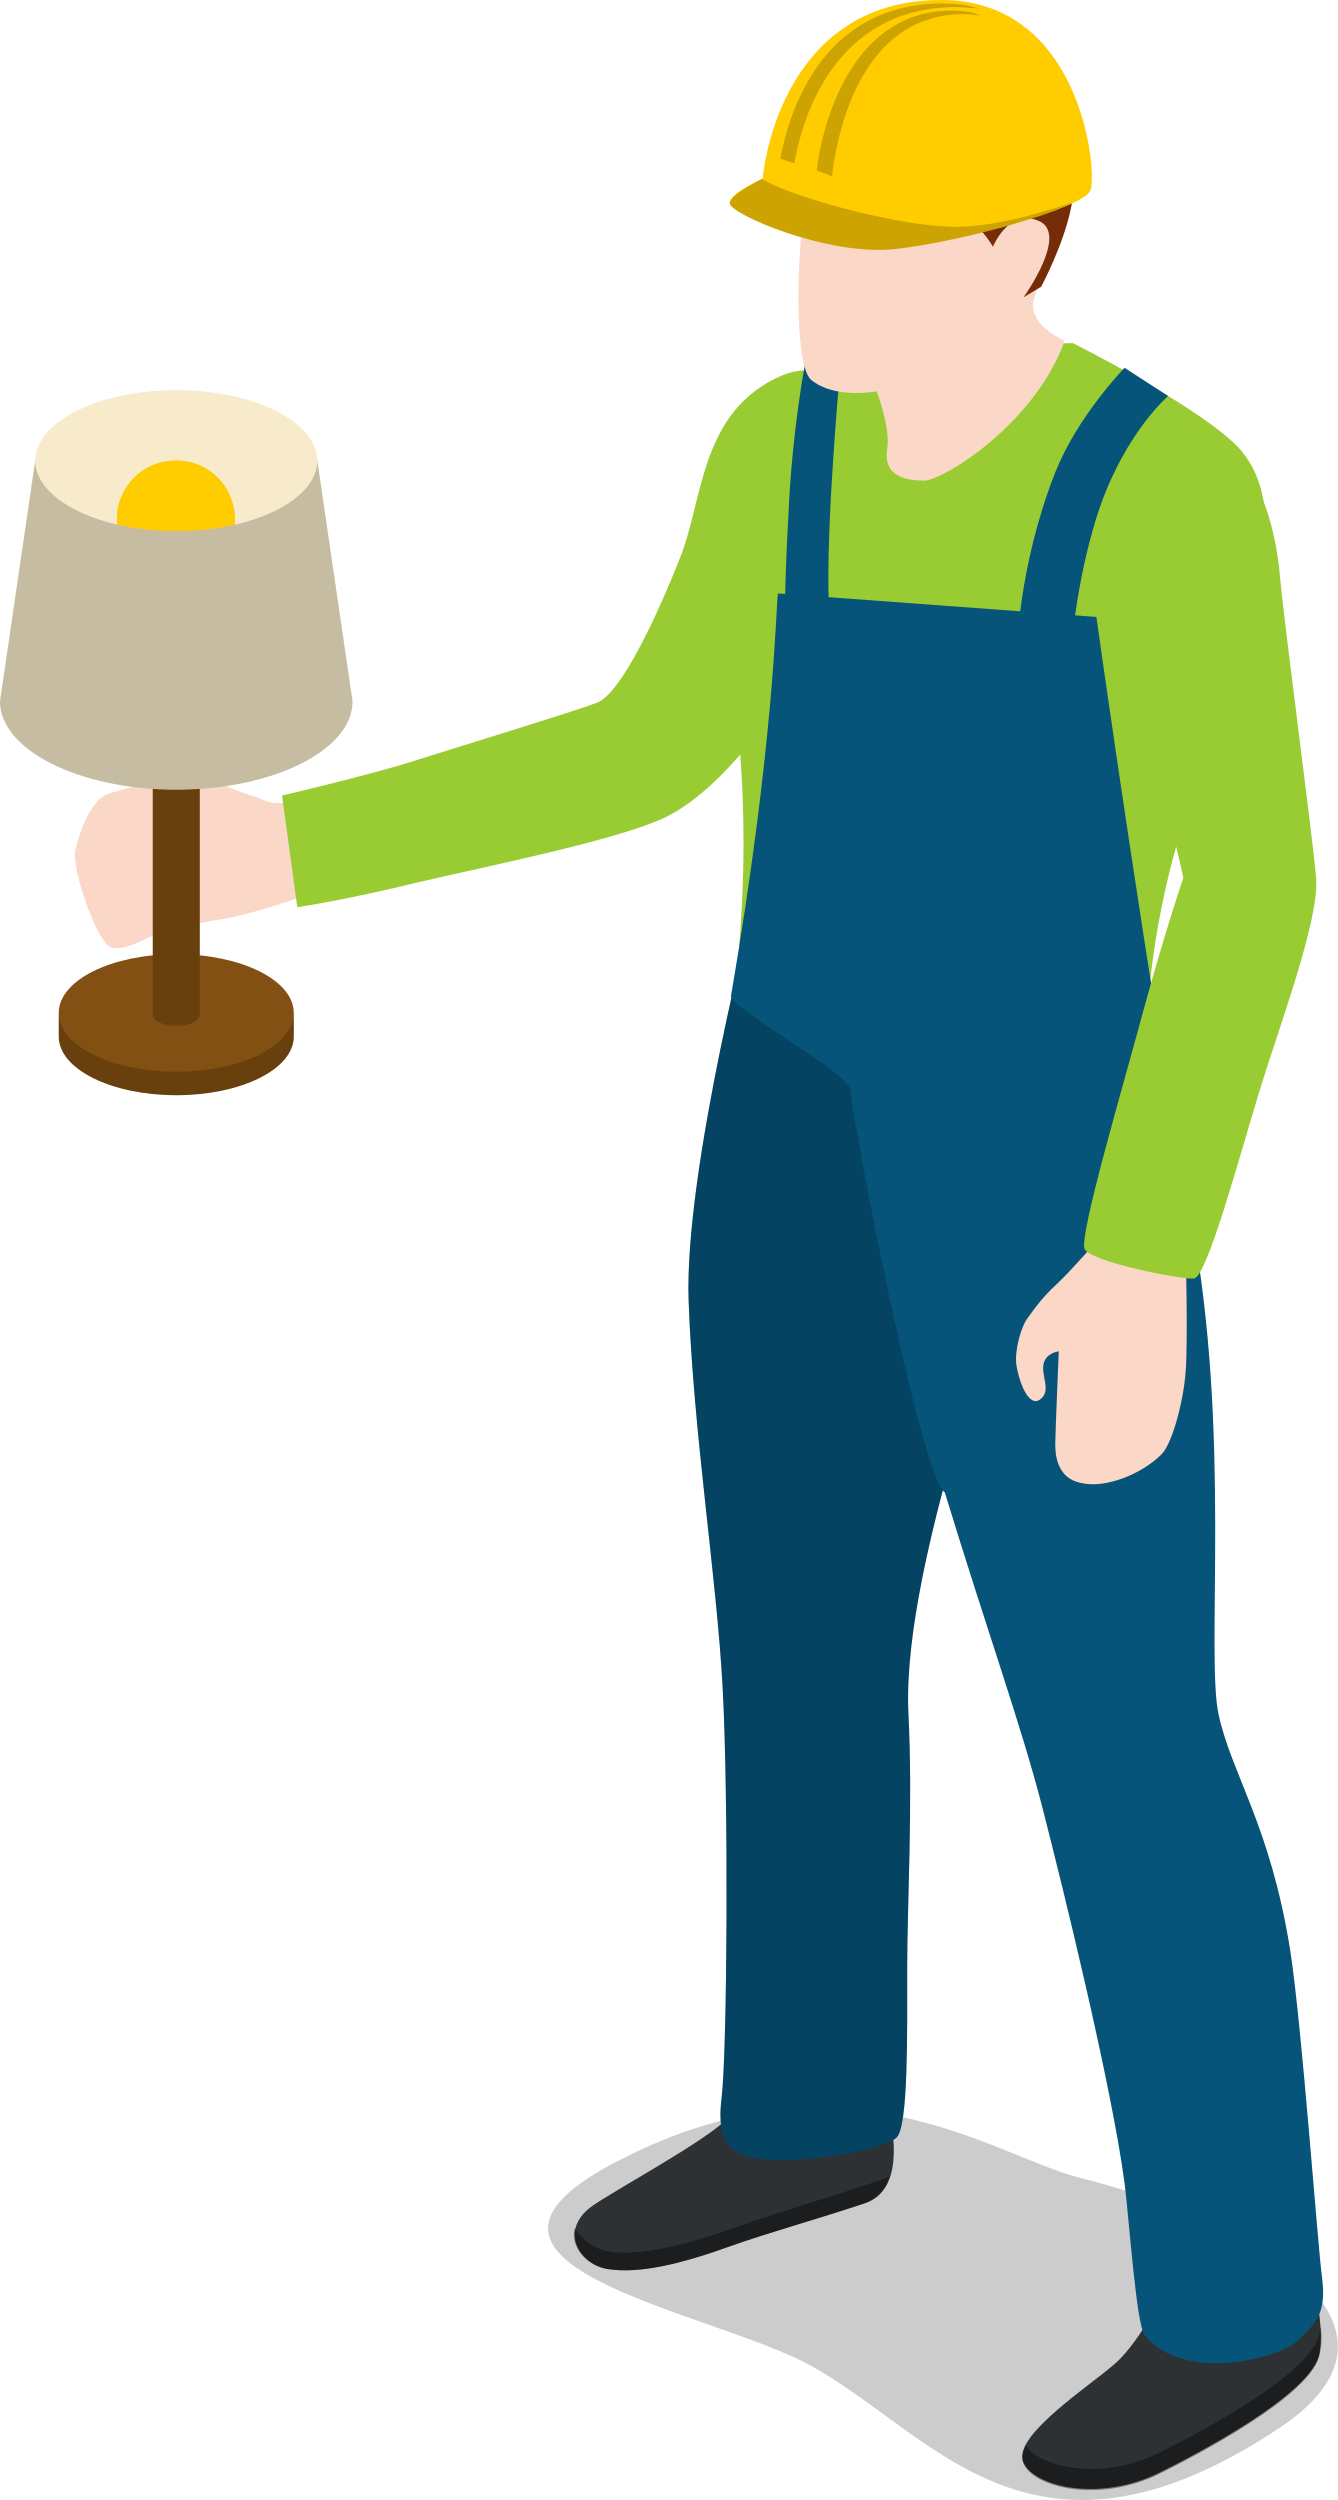
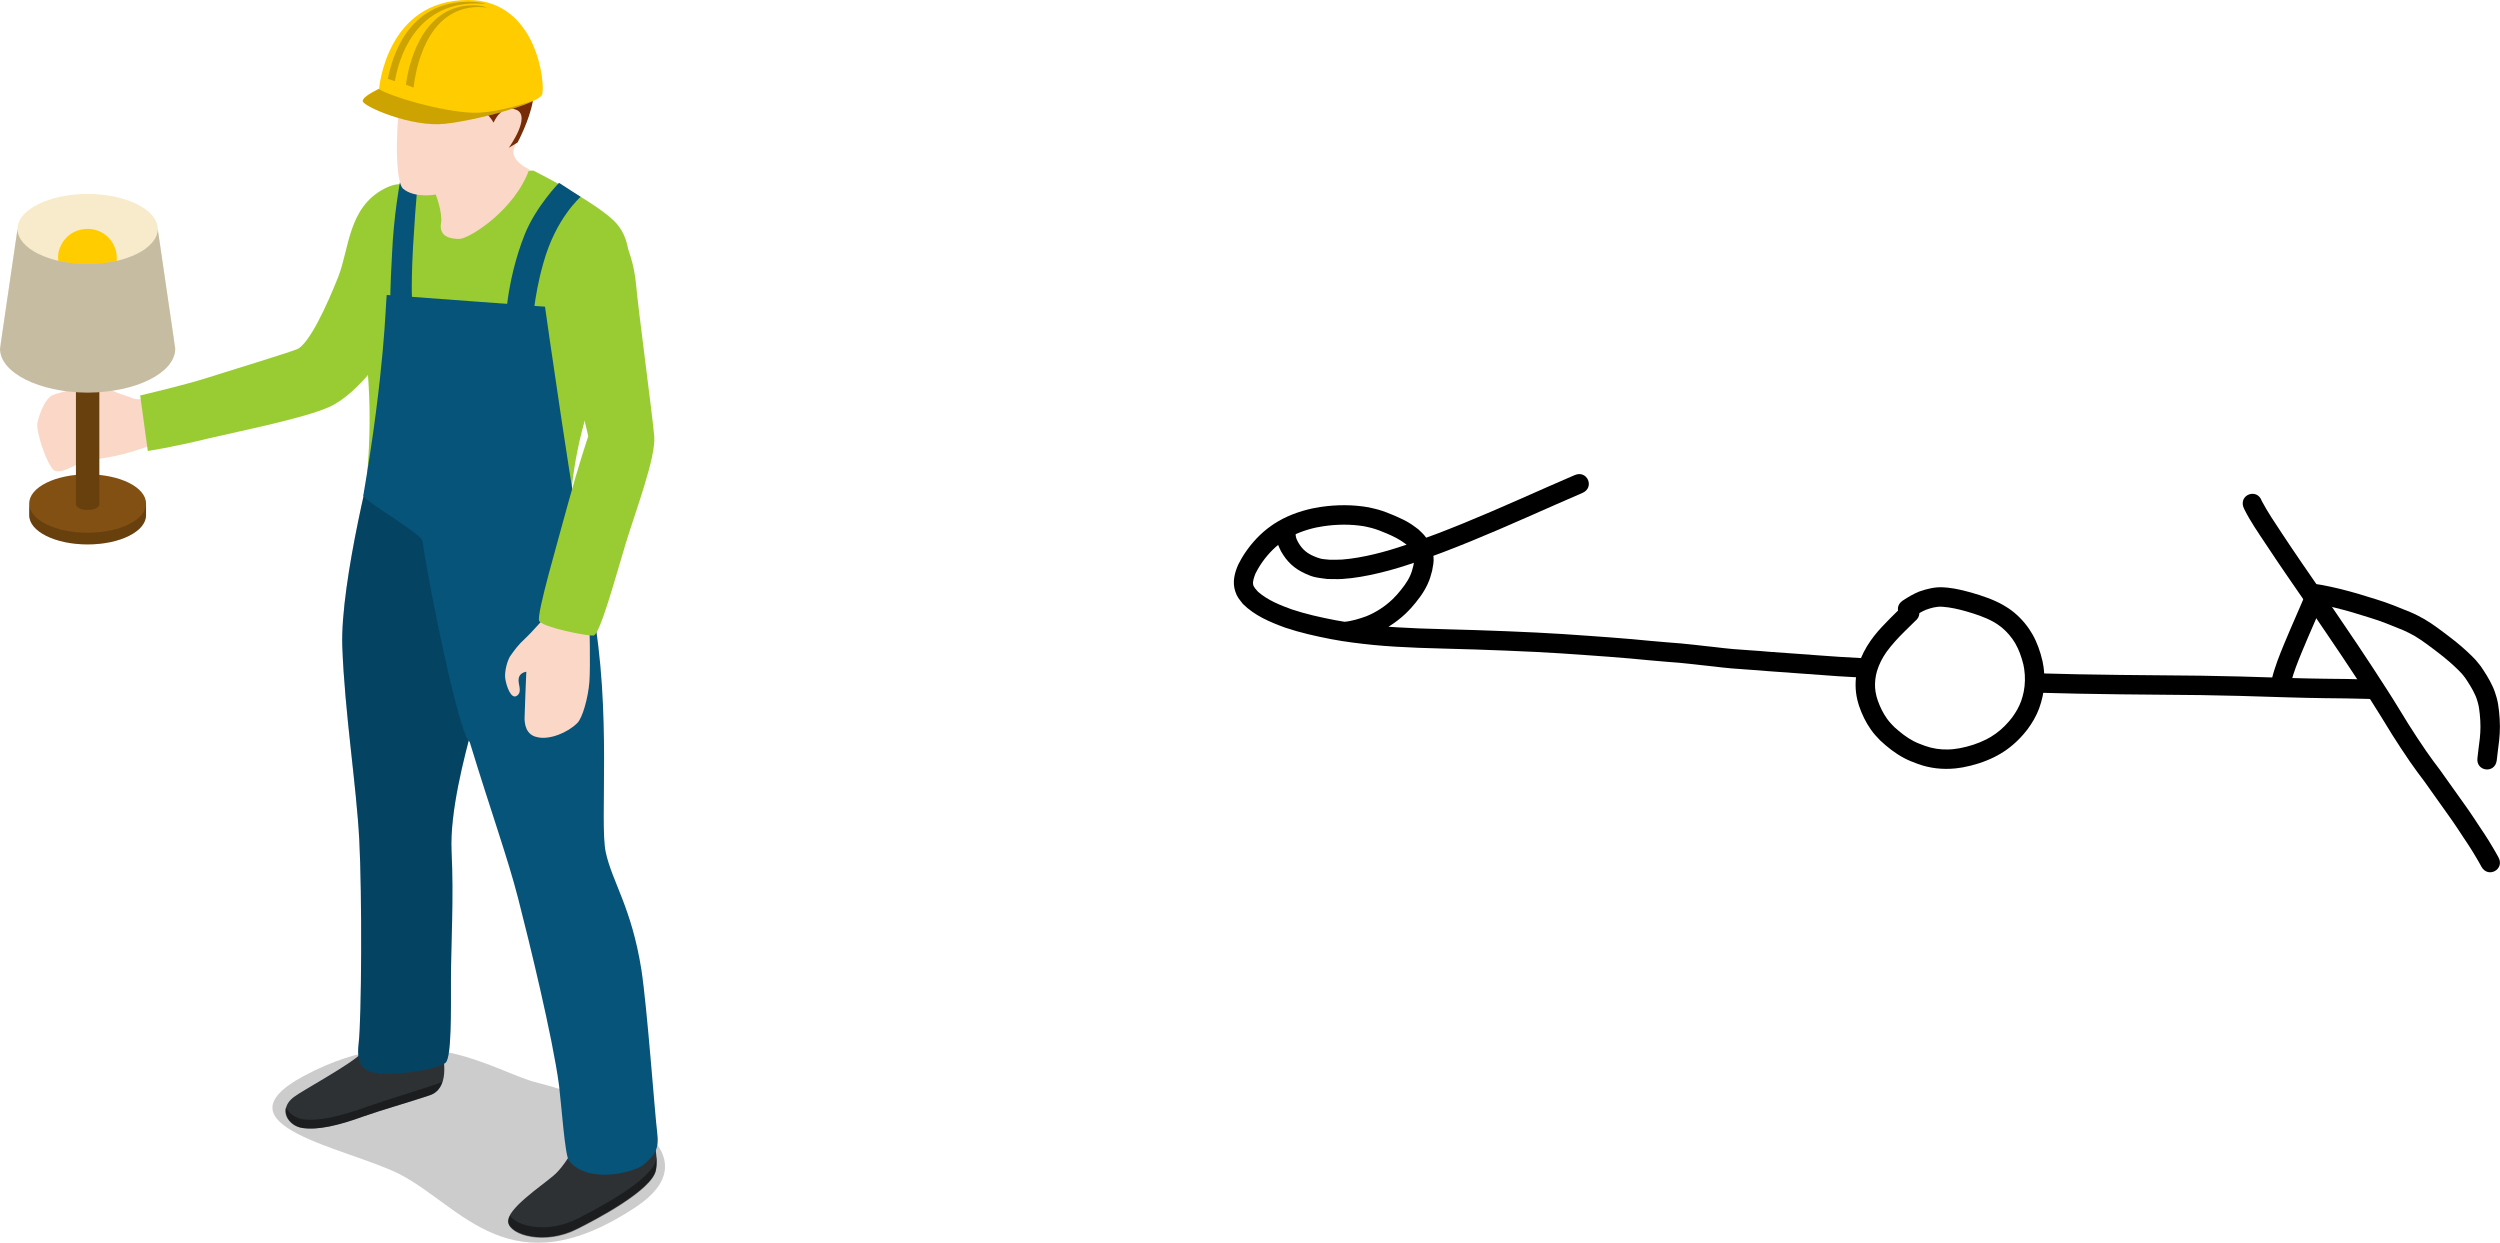
- <svg xmlns="http://www.w3.org/2000/svg" id="svg8" version="1.1" viewBox="0 0 30.122 56.289" height="56.289mm" width="30.122mm">
+ <svg xmlns="http://www.w3.org/2000/svg" id="svg8" version="1.1" viewBox="0 0 113.235 56.289" height="56.289mm" width="113.235mm">
  <defs id="defs2" />
  <g transform="translate(-116.162,-106.2687)" id="layer1">
    <g transform="matrix(0.2645833,0,0,0.2645833,106.637,101.1622)" id="g889">
      <path style="fill:#fbd7c7" d="m 60.3,87.6 1.1,8.1 c 0,0 -3.9,1.4 -6.4,1.8 -2.5,0.4 -4.6,0.9 -5.3,1.1 -0.7,0.2 -3.1,1.8 -4.3,1.3 -1.2,-0.5 -3.3,-6.7 -3,-8.2 0.4,-1.8 1.4,-4.3 2.7,-4.8 1.3,-0.5 2.9,-0.6 3.2,-1.4 0.3,-0.8 -0.8,-5.4 -0.1,-6.6 0.7,-1.2 2,-0.9 2.1,-0.1 0.1,0.8 0.6,4.7 3,6.3 2.4,1.6 4.4,1.9 5.2,2.3 0.8,0.4 1.8,0.2 1.8,0.2 z" id="path815" />
      <path style="fill:#99cc33" d="m 60,87 1.3,9.5 c 0,0 4.1,-0.6 10.2,-2.1 6,-1.4 16.5,-3.5 20.8,-5.4 5.4,-2.4 10.9,-10.6 12.4,-14.3 1.5,-3.7 7.6,-28.5 -2.9,-23.1 -6.2,3.2 -6,10.3 -7.9,15.1 -1.9,4.8 -5,11.6 -7.1,12.4 C 84.7,79.9 75.5,82.7 71.4,84 67.7,85.2 60,87 60,87 Z" id="path817" />
      <path style="fill:#99cc33" d="m 98,107.9 c 2.5,-17.6 0.6,-27.2 0.3,-31.7 -0.5,-8 -3,-19.4 1.6,-22.3 2.7,-1.7 7.2,-4.3 9.9,-5.1 l 17.5,-0.3 c 0,0 10,5 13.7,8.5 6.1,5.7 0.6,18.4 -3.5,29.9 -6.3,17.8 -3.2,31.6 -3.7,32.5 -0.8,1.6 -30.3,3.4 -37.1,-1.6 -0.8,-0.6 0.7,-6 1.3,-9.9 z" id="path819" />
      <path style="opacity:0.2" d="m 144.9,225.9 c 12.3,-8.2 -0.2,-17 -17.1,-21.3 -7.4,-1.9 -20.2,-11.6 -39.8,-1.1 -15.8,8.5 7.5,12.3 16.4,16.8 10.7,5.5 19,19.9 40.5,5.6 z" id="path821" />
      <path style="fill:#2d3134" d="m 110.5,194.5 -10.4,1.2 c 0,0 -0.2,1.8 -2.1,3.8 -1.9,2 -10.1,6.4 -11.7,7.6 -2.8,2.1 -0.9,5 1.5,5.3 2.6,0.4 6.1,-0.4 10.5,-2 3.4,-1.2 7.4,-2.3 11.3,-3.6 3.3,-1.1 2.5,-5.9 2,-8 -0.6,-2 -1.1,-4.3 -1.1,-4.3 z" id="path823" />
      <path style="opacity:0.4" d="m 87.8,210.9 c 2.7,0.4 6.5,-0.5 11.2,-2.2 3.7,-1.3 7.9,-2.5 12,-3.9 0.3,-0.1 0.5,-0.2 0.7,-0.3 -0.3,1 -1,1.9 -2.2,2.3 -3.8,1.3 -7.8,2.4 -11.3,3.6 -4.4,1.6 -7.9,2.4 -10.5,2 -1.8,-0.3 -3.2,-1.9 -2.8,-3.5 0.6,1 1.7,1.8 2.9,2 z" id="path825" />
      <path style="fill:#06547a" d="m 100.3,95.6 c 0,0 -6.1,23.2 -5.7,34.4 0.4,11.2 2.4,23.6 2.9,33 0.5,9.4 0.4,30.7 -0.1,34.9 -0.6,4.8 1.8,5.1 4.8,5.2 3.1,0.1 9.1,-0.9 10.1,-1.9 1,-1 0.9,-8.7 0.9,-14.3 0,-5.6 0.5,-14 0.1,-21.9 -0.3,-6.8 2.2,-16.2 3.6,-21.4 1.4,-5.2 7.4,-22.6 7.8,-27.4 0.4,-4.8 0.1,-15.2 0.1,-15.2 z" id="path827" />
      <path style="opacity:0.2" d="m 100.3,95.6 c 0,0 -6.1,23.2 -5.7,34.4 0.4,11.2 2.4,23.6 2.9,33 0.5,9.4 0.4,30.7 -0.1,34.9 -0.6,4.8 1.8,5.1 4.8,5.2 3.1,0.1 9.1,-0.9 10.1,-1.9 1,-1 0.9,-8.7 0.9,-14.3 0,-5.6 0.5,-14 0.1,-21.9 -0.3,-6.8 2.2,-16.2 3.6,-21.4 1.4,-5.2 7.4,-22.6 7.8,-27.4 0.4,-4.8 0.1,-15.2 0.1,-15.2 z" id="path829" />
      <path style="fill:#2d3134" d="m 146.6,210.3 c -0.2,0.1 -10.6,2.2 -10.6,2.2 0,0 -2.7,6 -5.3,8.1 -2.1,1.8 -8,5.7 -7.7,7.9 0.3,2.2 6.3,4 11.9,1.1 2.6,-1.3 12.9,-6.6 13.4,-10.1 0.6,-3.9 -1.7,-9.2 -1.7,-9.2 z" id="path831" />
      <path style="opacity:0.4" d="m 134.9,227.9 c 2.6,-1.3 12.9,-6.6 13.4,-10.1 0,-0.2 0,-0.3 0.1,-0.5 0.1,0.8 0.1,1.6 -0.1,2.3 -0.5,3.5 -10.8,8.8 -13.4,10.1 -5.6,2.9 -11.6,1.1 -11.9,-1.1 0,-0.3 0.1,-0.7 0.3,-1.2 1.2,1.9 6.6,3.1 11.6,0.5 z" id="path833" />
      <g style="fill:#06547a" id="g841">
        <path d="m 102.2,69.8 c -0.2,1.6 -0.3,12.7 -4,34.3 0.1,1 9.9,6.5 10.1,7.8 1.2,8 6.3,33.3 8.1,34.4 3.7,12.1 6.5,19.8 8.3,26.8 1.8,7 5.9,23.7 7,32 0.4,3.2 1,12 1.7,12.9 3.3,4.1 11.3,2 12.9,0.6 1.7,-1.6 2.6,-2.4 2.2,-5.5 -0.4,-3.1 -1.7,-21.3 -2.7,-27.8 -1.7,-10.7 -5,-15 -6.1,-20.1 -1.1,-5.1 1.1,-24.1 -2.3,-42 -3.4,-17.9 -8.1,-51.4 -8.1,-51.4 z" id="path835" />
        <path d="m 135.4,53 c 0,0 -4.3,3.7 -6.4,11.4 -1.7,5.9 -1.7,10.6 -2.2,10.7 -0.5,0.1 -4.3,0 -4.3,0 0,0 0.1,-7.5 3.3,-15.6 1.9,-4.8 5.9,-8.9 5.9,-8.9 z" id="path837" />
        <path d="m 104.5,50.3 c 0,0 -1.1,5.7 -1.4,12.7 -0.3,5.3 -0.3,8 -0.3,8 l 3.8,0.6 c 0,0 -0.3,-2.3 0.1,-9.9 0.5,-8.7 1,-12.9 1,-12.9 z" id="path839" />
      </g>
      <path style="fill:#fbd7c7" d="m 126.6,48.3 c 0,0 -2.6,-1.1 -2.7,-2.9 -0.2,-1.9 5.6,-9.2 0.8,-16 -4.8,-6.8 -16.9,-5.5 -19,1.2 -2.1,6.7 -2.3,19.6 -0.7,21 2,1.7 5.6,1 5.6,1 0,0 1.2,3.1 0.9,4.9 -0.4,2.5 1.9,2.7 3.2,2.7 1.7,-0.1 9.4,-4.9 11.9,-11.9 z" id="path843" />
      <path style="fill:#762c07" d="m 124.6,43.7 -1.5,0.9 c 0,0 3.9,-5.4 1.3,-6.5 -2.6,-1.1 -3.9,2.2 -3.9,2.2 0,0 -1.9,-3.4 -5,-3.7 -3.1,-0.3 -11.4,-2.2 -11.1,-4.8 0.1,-1 3.4,-10 13.2,-8.3 9.9,1.7 10.2,9.9 9.6,13.2 -0.6,3.3 -2.6,7 -2.6,7 z" id="path845" />
      <path style="fill:#ffcc00" d="m 100.9,34.5 c 0,0 -2.8,1.2 -2.8,2.1 0,0.9 8.3,4.5 14,3.9 5.7,-0.6 16.1,-3.5 16.7,-5 0.6,-1.5 -0.7,-16.2 -12.7,-16.2 -14,0 -15.2,15.2 -15.2,15.2 z" id="path847" />
      <path style="opacity:0.2" d="m 98.1,36.6 c 0,0.9 8.3,4.5 14,3.9 4.6,-0.5 12.1,-2.4 15.2,-4 -3.1,1.1 -7.3,2.2 -10.4,2.1 -5.4,-0.2 -14.2,-2.8 -16.1,-4.1 0.1,0.1 -2.7,1.3 -2.7,2.1 z" id="path849" />
      <path style="opacity:0.2" d="m 102.4,32.8 1.2,0.4 c 0.6,-3.6 3.3,-13.3 13.8,-13.3 0.6,0 1.2,0.1 1.8,0.1 -0.9,-0.3 -1.9,-0.4 -3,-0.4 -10.4,0 -13.1,9.5 -13.8,13.2 z" id="path851" />
      <path style="opacity:0.2" d="m 106.8,34.3 c 0.3,-2.6 2,-13.8 11.2,-13.8 0.5,0 1,0.1 1.4,0.1 -0.7,-0.3 -1.5,-0.4 -2.4,-0.4 -9.1,0 -11.2,10.9 -11.5,13.6 z" id="path853" />
      <path style="fill:#fbd7c7" d="m 136.9,125.5 c 0,0 0.2,7.9 0,10.5 -0.2,2.7 -1.2,6.3 -2.1,7.1 -1.6,1.6 -4.7,2.9 -6.8,2.4 -2.1,-0.4 -2.2,-2.5 -2.2,-3.3 0,-0.8 0.3,-7.9 0.3,-7.9 0,0 -1.1,0.1 -1.3,1.1 -0.2,1 0.7,2.3 -0.3,3 -1,0.7 -1.8,-1.6 -2,-2.9 -0.2,-1.2 0.4,-3.4 1,-4.1 0.5,-0.7 1.2,-1.7 2.4,-2.8 1.2,-1.1 3.8,-4.1 3.8,-4.1 z" id="path855" />
      <path style="fill:#99cc33" d="m 135.8,56.2 c -4.7,1.1 -7.7,7 -6.1,13.9 1.6,6.9 3.7,13.1 4.8,15.9 1.1,2.8 2.2,8 2.2,8 0,0 -1.6,4.7 -3.4,11.3 -1.8,6.7 -5.5,19.2 -5,20.3 0.6,1.1 8.2,2.6 9.3,2.5 1.1,-0.1 3.8,-10.1 5.5,-15.7 1.7,-5.6 5.2,-14.8 4.9,-18.4 -0.3,-3.6 -2.8,-22.2 -3.1,-25.9 -0.6,-6.5 -3.7,-13.2 -9.1,-11.9 z" id="path857" />
    </g>
    <g transform="matrix(0.2645833,0,0,0.2645833,114.8391,111.0841)" id="g923">
      <path style="fill:#825012" d="m 20,63 c -5.5,0 -10,2.2 -10,5 v 2 c 0,2.8 4.5,5 10,5 5.5,0 10,-2.2 10,-5 v -2 c 0,-2.8 -4.5,-5 -10,-5 z" id="path891" />
      <path style="opacity:0.2" d="M 20,73 C 14.5,73 10,70.8 10,68 v 2 c 0,2.8 4.5,5 10,5 5.5,0 10,-2.2 10,-5 v -2 c 0,2.8 -4.5,5 -10,5 z" id="path893" />
      <path style="fill:#825012" d="m 20,47 c -1.1,0 -2,0.4 -2,1 v 20.1 c 0,0.6 0.9,1 2,1 1.1,0 2,-0.4 2,-1 V 48 c 0,-0.6 -0.9,-1 -2,-1 z" id="path895" />
      <path style="opacity:0.2" d="m 20,49 c -1.1,0 -2,-0.4 -2,-1 v 20.1 c 0,0.6 0.9,1 2,1 1.1,0 2,-0.4 2,-1 V 48 c 0,0.6 -0.9,1 -2,1 z" id="path897" />
      <path style="fill:#f8ebcb" d="m 20,34 c 8.3,0 15,3.4 15,7.5 L 32,21 C 32,17.7 26.6,15 20,15 13.4,15 8,17.7 8,21 L 5,41.5 C 5,37.4 11.7,34 20,34 Z" id="path899" />
      <path style="fill:#ffcc00" d="m 25,26 c 0,-3.1 -2.8,-5.6 -6.1,-4.9 -2,0.4 -3.5,2 -3.9,4 -0.2,1.5 0.2,2.9 1,3.9 0.8,1.1 1.3,2.4 1.5,3.8 l 0.5,3.2 2,1 2,-1 0.4,-3 c 0.2,-1.4 0.7,-2.8 1.6,-4 0.6,-0.8 1,-1.9 1,-3 z" id="path901" />
      <path style="fill:#f8ebcb" d="M 20,27 C 13.4,27 8,24.3 8,21 L 5,41.5 c 0,4.1 6.7,7.5 15,7.5 8.3,0 15,-3.4 15,-7.5 L 32,21 c 0,3.3 -5.4,6 -12,6 z" id="path903" />
      <path style="opacity:0.2" d="M 20,27 C 13.4,27 8,24.3 8,21 L 5,41.5 c 0,4.1 6.7,7.5 15,7.5 8.3,0 15,-3.4 15,-7.5 L 32,21 c 0,3.3 -5.4,6 -12,6 z" id="path905" />
    </g>
  </g>
+   <path style="fill:#000000;fill-opacity:1;fill-rule:nonzero;stroke:none;stroke-width:0.265" id="path1" d="m 60.875,29.044 c 0.449,-0.02 0.879,-0.154 1.3,-0.3 0.551,-0.217 1.057,-0.542 1.488,-0.948 0.087,-0.082 0.167,-0.171 0.25,-0.256 0.29,-0.33 0.566,-0.681 0.75,-1.084 0.114,-0.249 0.131,-0.347 0.204,-0.606 0.037,-0.209 0.085,-0.395 0.063,-0.611 -0.035,-0.345 -0.182,-0.702 -0.4,-0.972 -0.084,-0.104 -0.187,-0.191 -0.281,-0.286 -0.11,-0.08 -0.216,-0.166 -0.331,-0.24 -0.24,-0.155 -0.474,-0.265 -0.735,-0.378 -0.234,-0.102 -0.523,-0.213 -0.768,-0.283 -0.143,-0.04 -0.289,-0.068 -0.433,-0.103 -0.71,-0.124 -1.438,-0.121 -2.151,-0.017 -0.129,0.019 -0.257,0.045 -0.386,0.068 -0.613,0.134 -1.208,0.354 -1.736,0.697 -0.105,0.069 -0.205,0.146 -0.307,0.22 -0.467,0.37 -0.86,0.829 -1.163,1.342 -0.053,0.089 -0.099,0.182 -0.148,0.273 -0.174,0.387 -0.278,0.8 -0.144,1.218 0.087,0.272 0.181,0.356 0.351,0.579 0.532,0.528 1.222,0.82 1.915,1.072 0.681,0.229 1.383,0.386 2.088,0.522 0.628,0.12 1.263,0.196 1.898,0.261 0.682,0.067 1.367,0.101 2.052,0.13 0.858,0.031 1.717,0.049 2.575,0.076 0.904,0.027 1.807,0.069 2.711,0.11 0.785,0.039 1.57,0.09 2.354,0.148 0.655,0.048 1.31,0.092 1.964,0.151 0.542,0.053 1.084,0.103 1.627,0.147 0.395,0.026 0.79,0.063 1.184,0.108 0.298,0.038 0.598,0.064 0.897,0.099 0.283,0.036 0.566,0.066 0.85,0.092 0.256,0.023 0.513,0.039 0.769,0.057 0.306,0.016 0.61,0.046 0.915,0.07 0.438,0.033 0.876,0.063 1.315,0.095 0.621,0.046 1.242,0.094 1.863,0.135 0.372,0.024 0.745,0.044 1.117,0.064 0.621,0.033 0.667,-0.846 0.046,-0.879 v 0 c -0.369,-0.019 -0.737,-0.039 -1.106,-0.063 -0.619,-0.04 -1.237,-0.089 -1.856,-0.134 -0.436,-0.032 -0.872,-0.062 -1.309,-0.094 -0.308,-0.025 -0.615,-0.055 -0.924,-0.071 -0.25,-0.018 -0.5,-0.033 -0.75,-0.055 -0.277,-0.026 -0.553,-0.055 -0.828,-0.09 -0.3,-0.035 -0.601,-0.062 -0.9,-0.1 -0.403,-0.046 -0.807,-0.083 -1.212,-0.111 -0.54,-0.043 -1.08,-0.094 -1.619,-0.146 -0.659,-0.059 -1.318,-0.103 -1.978,-0.152 -0.792,-0.058 -1.585,-0.11 -2.379,-0.149 -0.908,-0.041 -1.815,-0.083 -2.723,-0.11 -0.855,-0.027 -1.71,-0.045 -2.565,-0.076 -0.668,-0.028 -1.336,-0.062 -2.001,-0.127 -0.609,-0.061 -1.218,-0.134 -1.82,-0.249 -0.66,-0.127 -1.317,-0.273 -1.955,-0.485 -0.543,-0.196 -1.086,-0.415 -1.529,-0.796 -0.068,-0.075 -0.204,-0.217 -0.223,-0.326 -0.03,-0.172 0.048,-0.346 0.104,-0.502 0.039,-0.073 0.075,-0.148 0.117,-0.219 0.244,-0.418 0.559,-0.795 0.936,-1.1 0.08,-0.058 0.156,-0.121 0.239,-0.175 0.438,-0.29 0.932,-0.474 1.443,-0.589 0.112,-0.02 0.223,-0.044 0.335,-0.06 0.612,-0.091 1.237,-0.099 1.848,3.71e-4 0.118,0.027 0.238,0.048 0.355,0.081 0.225,0.062 0.464,0.156 0.678,0.248 0.288,0.123 0.569,0.26 0.82,0.449 0.054,0.047 0.113,0.089 0.161,0.142 0.094,0.104 0.146,0.213 0.202,0.339 0.019,0.042 0.043,0.084 0.051,0.13 0.022,0.131 -0.011,0.264 -0.032,0.392 -0.047,0.175 -0.065,0.269 -0.137,0.435 -0.142,0.327 -0.371,0.608 -0.601,0.876 -0.065,0.068 -0.128,0.139 -0.196,0.205 -0.348,0.333 -0.756,0.602 -1.202,0.781 -0.327,0.116 -0.66,0.223 -1.008,0.251 -0.622,0 -0.622,0.88 0,0.88 z" />
+   <path style="fill:#000000;fill-opacity:1;fill-rule:nonzero;stroke:none;stroke-width:0.265" id="path2" d="m 86.2,27.438 c -0.195,0.179 -0.383,0.365 -0.57,0.552 -0.257,0.262 -0.516,0.523 -0.742,0.813 -0.05,0.064 -0.098,0.131 -0.146,0.196 -0.24,0.341 -0.437,0.71 -0.559,1.11 -0.025,0.083 -0.044,0.167 -0.066,0.251 -0.095,0.443 -0.095,0.901 0.01,1.343 0.022,0.094 0.053,0.186 0.08,0.278 0.128,0.373 0.3,0.735 0.528,1.057 0.166,0.234 0.23,0.288 0.425,0.498 0.324,0.302 0.676,0.583 1.069,0.791 0.253,0.135 0.381,0.175 0.646,0.277 0.541,0.196 1.115,0.259 1.687,0.201 0.113,-0.011 0.224,-0.031 0.337,-0.047 0.498,-0.092 0.987,-0.245 1.441,-0.472 0.085,-0.043 0.168,-0.091 0.252,-0.137 0.403,-0.236 0.758,-0.542 1.063,-0.895 0.059,-0.069 0.114,-0.141 0.172,-0.211 0.219,-0.293 0.405,-0.611 0.533,-0.955 0.083,-0.224 0.099,-0.31 0.156,-0.539 0.092,-0.441 0.106,-0.896 0.044,-1.342 -0.012,-0.089 -0.031,-0.176 -0.047,-0.264 -0.1,-0.427 -0.243,-0.847 -0.463,-1.227 -0.045,-0.077 -0.095,-0.151 -0.143,-0.227 -0.25,-0.365 -0.564,-0.686 -0.931,-0.934 -0.076,-0.051 -0.156,-0.097 -0.234,-0.145 -0.453,-0.259 -0.95,-0.423 -1.449,-0.568 -0.349,-0.093 -0.7,-0.185 -1.06,-0.223 -0.067,-0.007 -0.134,-0.01 -0.201,-0.016 -0.379,-0.027 -0.744,0.066 -1.099,0.189 -0.265,0.107 -0.512,0.253 -0.75,0.411 -0.517,0.346 -0.027,1.077 0.49,0.731 v 0 c 0.176,-0.118 0.358,-0.227 0.553,-0.312 0.238,-0.086 0.485,-0.157 0.741,-0.141 0.368,0.025 0.727,0.107 1.081,0.207 0.424,0.123 0.847,0.259 1.235,0.473 0.058,0.035 0.117,0.067 0.174,0.105 0.278,0.183 0.518,0.424 0.708,0.696 0.036,0.056 0.074,0.11 0.108,0.167 0.177,0.301 0.29,0.634 0.374,0.971 0.012,0.067 0.027,0.133 0.037,0.201 0.051,0.344 0.045,0.697 -0.023,1.038 -0.041,0.168 -0.056,0.25 -0.114,0.412 -0.096,0.267 -0.239,0.513 -0.406,0.741 -0.045,0.057 -0.089,0.115 -0.136,0.17 -0.24,0.281 -0.517,0.527 -0.835,0.716 -0.066,0.037 -0.132,0.076 -0.199,0.11 -0.376,0.191 -0.783,0.32 -1.197,0.4 -0.227,0.034 -0.307,0.053 -0.536,0.059 -0.357,0.01 -0.711,-0.043 -1.047,-0.164 -0.189,-0.072 -0.332,-0.119 -0.511,-0.212 -0.322,-0.167 -0.609,-0.396 -0.877,-0.638 -0.141,-0.148 -0.206,-0.206 -0.326,-0.371 -0.182,-0.252 -0.32,-0.536 -0.424,-0.828 -0.048,-0.16 -0.076,-0.233 -0.102,-0.397 -0.04,-0.252 -0.029,-0.509 0.02,-0.758 0.015,-0.06 0.027,-0.121 0.045,-0.181 0.094,-0.315 0.246,-0.606 0.434,-0.874 0.242,-0.328 0.513,-0.625 0.804,-0.911 0.161,-0.161 0.326,-0.32 0.488,-0.48 0.491,-0.382 -0.049,-1.077 -0.54,-0.695 z" />
+   <path style="fill:#000000;fill-opacity:1;fill-rule:nonzero;stroke:none;stroke-width:0.265" id="path3" d="m 57.799,24.018 c 1.4e-4,0.232 0.021,0.463 0.101,0.683 0.035,0.096 0.085,0.186 0.128,0.279 0.267,0.465 0.583,0.765 1.074,0.992 0.138,0.064 0.28,0.124 0.428,0.161 0.192,0.048 0.392,0.062 0.587,0.092 0.226,-2.07e-4 0.453,0.013 0.679,-6.08e-4 0.536,-0.033 1.113,-0.139 1.633,-0.262 0.698,-0.165 1.229,-0.337 1.911,-0.575 0.336,-0.117 0.668,-0.245 1.002,-0.367 1.73,-0.656 3.419,-1.415 5.111,-2.161 0.833,-0.364 0.426,-0.187 1.221,-0.532 0.571,-0.247 0.221,-1.055 -0.35,-0.808 v 0 c -0.799,0.346 -0.39,0.168 -1.227,0.534 -1.675,0.739 -3.347,1.49 -5.059,2.14 -0.924,0.339 -1.825,0.676 -2.784,0.906 -0.472,0.113 -0.979,0.208 -1.465,0.245 -0.183,0.014 -0.366,0.006 -0.55,0.009 -0.136,-0.016 -0.274,-0.018 -0.407,-0.047 -0.109,-0.024 -0.213,-0.069 -0.317,-0.112 -0.314,-0.13 -0.52,-0.306 -0.695,-0.596 -0.049,-0.094 -0.095,-0.165 -0.119,-0.267 -0.025,-0.102 -0.018,-0.211 -0.023,-0.315 0,-0.622 -0.88,-0.622 -0.88,0 z" />
+   <path style="fill:#000000;fill-opacity:1;fill-rule:nonzero;stroke:none;stroke-width:0.265" id="path4" d="m 92.272,31.374 c 0.611,0.013 1.221,0.031 1.831,0.045 1.273,0.026 2.547,0.037 3.82,0.048 1.176,0.005 2.351,0.022 3.526,0.053 0.725,0.02 1.451,0.044 2.176,0.066 0.559,0.018 1.118,0.028 1.677,0.037 0.638,0.009 1.277,0.009 1.915,0.032 0.098,0.004 0.196,0.008 0.294,0.012 0.622,0.026 0.659,-0.853 0.037,-0.879 v 0 c -0.1,-0.004 -0.2,-0.009 -0.3,-0.013 -0.644,-0.023 -1.289,-0.023 -1.933,-0.032 -0.554,-0.008 -1.109,-0.019 -1.663,-0.036 -0.727,-0.022 -1.454,-0.046 -2.18,-0.066 -1.18,-0.03 -2.361,-0.048 -3.541,-0.053 -1.269,-0.011 -2.539,-0.021 -3.808,-0.047 -0.617,-0.014 -1.234,-0.033 -1.851,-0.045 -0.622,0 -0.622,0.88 0,0.88 z" />
+   <path style="fill:#000000;fill-opacity:1;fill-rule:nonzero;stroke:none;stroke-width:0.265" id="path5" d="m 101.614,22.969 c 0.014,0.033 0.026,0.068 0.042,0.1 0.275,0.555 0.636,1.068 0.977,1.584 0.595,0.903 1.212,1.792 1.826,2.683 0.535,0.794 1.082,1.58 1.612,2.377 0.436,0.659 0.876,1.314 1.298,1.982 0.337,0.52 0.654,1.053 0.981,1.579 0.261,0.417 0.535,0.827 0.812,1.233 0.209,0.308 0.436,0.603 0.659,0.902 0.181,0.251 0.357,0.505 0.537,0.757 0.174,0.241 0.347,0.483 0.517,0.726 0.163,0.226 0.32,0.456 0.474,0.688 0.141,0.223 0.29,0.44 0.436,0.66 0.128,0.196 0.252,0.394 0.37,0.597 0.084,0.137 0.161,0.277 0.238,0.418 0.299,0.546 1.071,0.123 0.772,-0.423 v 0 c -0.081,-0.148 -0.162,-0.295 -0.25,-0.439 -0.127,-0.217 -0.259,-0.43 -0.397,-0.639 -0.146,-0.219 -0.295,-0.437 -0.436,-0.659 -0.158,-0.238 -0.32,-0.474 -0.487,-0.706 -0.173,-0.247 -0.348,-0.491 -0.524,-0.735 -0.184,-0.255 -0.362,-0.514 -0.547,-0.769 -0.215,-0.289 -0.435,-0.574 -0.637,-0.872 -0.27,-0.396 -0.537,-0.795 -0.792,-1.202 -0.329,-0.528 -0.646,-1.063 -0.985,-1.585 -0.426,-0.673 -0.87,-1.335 -1.309,-1.999 -0.533,-0.8 -1.083,-1.59 -1.62,-2.388 -0.61,-0.886 -1.224,-1.77 -1.816,-2.668 -0.319,-0.484 -0.647,-0.964 -0.919,-1.477 -0.197,-0.59 -1.032,-0.312 -0.835,0.278 z" />
+   <path style="fill:#000000;fill-opacity:1;fill-rule:nonzero;stroke:none;stroke-width:0.265" id="path6" d="m 103.767,30.921 c 0.059,-0.239 0.138,-0.471 0.221,-0.702 0.168,-0.452 0.358,-0.895 0.546,-1.339 0.143,-0.336 0.291,-0.67 0.436,-1.006 0.094,-0.221 0.191,-0.441 0.285,-0.662 0.012,-0.03 0.025,-0.06 0.037,-0.089 0.237,-0.575 -0.576,-0.911 -0.814,-0.336 v 0 c -0.011,0.027 -0.022,0.055 -0.034,0.082 -0.093,0.219 -0.189,0.436 -0.282,0.655 -0.146,0.338 -0.295,0.674 -0.439,1.013 -0.194,0.459 -0.391,0.917 -0.564,1.384 -0.098,0.274 -0.192,0.551 -0.258,0.835 -0.116,0.611 0.748,0.776 0.864,0.165 z" />
+   <path style="fill:#000000;fill-opacity:1;fill-rule:nonzero;stroke:none;stroke-width:0.265" id="path7" d="m 104.715,27.323 c 0.112,0.009 0.223,0.027 0.333,0.047 0.235,0.044 0.469,0.097 0.702,0.152 0.271,0.067 0.541,0.139 0.81,0.217 0.261,0.079 0.521,0.158 0.781,0.24 0.256,0.077 0.507,0.166 0.756,0.262 0.245,0.096 0.49,0.194 0.733,0.295 0.19,0.08 0.372,0.175 0.551,0.277 0.181,0.107 0.354,0.228 0.524,0.351 0.188,0.135 0.37,0.277 0.554,0.417 0.161,0.122 0.317,0.251 0.471,0.383 0.142,0.12 0.276,0.247 0.409,0.377 0.02,0.021 0.041,0.041 0.061,0.062 0.04,0.04 0.078,0.078 0.115,0.12 0.05,0.056 0.095,0.117 0.14,0.177 0.089,0.125 0.168,0.258 0.249,0.389 0.075,0.119 0.136,0.245 0.197,0.372 0.059,0.119 0.098,0.245 0.133,0.373 0.045,0.163 0.066,0.33 0.084,0.497 0.023,0.194 0.029,0.388 0.032,0.583 -9e-5,0.177 -0.011,0.355 -0.029,0.531 -0.02,0.16 -0.041,0.319 -0.06,0.479 -0.014,0.135 -0.03,0.27 -0.047,0.405 -0.081,0.617 0.792,0.731 0.873,0.114 v 0 c 0.018,-0.139 0.035,-0.278 0.049,-0.417 0.019,-0.163 0.041,-0.325 0.061,-0.488 0.022,-0.212 0.035,-0.424 0.034,-0.638 -0.004,-0.222 -0.011,-0.443 -0.037,-0.664 -0.023,-0.216 -0.053,-0.431 -0.112,-0.64 -0.05,-0.177 -0.107,-0.351 -0.187,-0.516 -0.074,-0.154 -0.15,-0.307 -0.241,-0.452 -0.095,-0.154 -0.188,-0.309 -0.294,-0.456 -0.123,-0.164 -0.255,-0.319 -0.404,-0.46 -0.146,-0.143 -0.295,-0.284 -0.451,-0.417 -0.168,-0.144 -0.338,-0.285 -0.515,-0.418 -0.19,-0.143 -0.378,-0.29 -0.571,-0.429 -0.196,-0.141 -0.394,-0.28 -0.603,-0.401 -0.21,-0.119 -0.425,-0.231 -0.648,-0.324 -0.25,-0.104 -0.501,-0.204 -0.753,-0.303 -0.266,-0.103 -0.534,-0.198 -0.807,-0.28 -0.266,-0.084 -0.533,-0.166 -0.801,-0.246 -0.283,-0.082 -0.567,-0.158 -0.853,-0.229 -0.248,-0.059 -0.498,-0.115 -0.749,-0.162 -0.133,-0.024 -0.267,-0.046 -0.402,-0.057 -0.619,-0.062 -0.707,0.814 -0.088,0.876 z" />
</svg>
